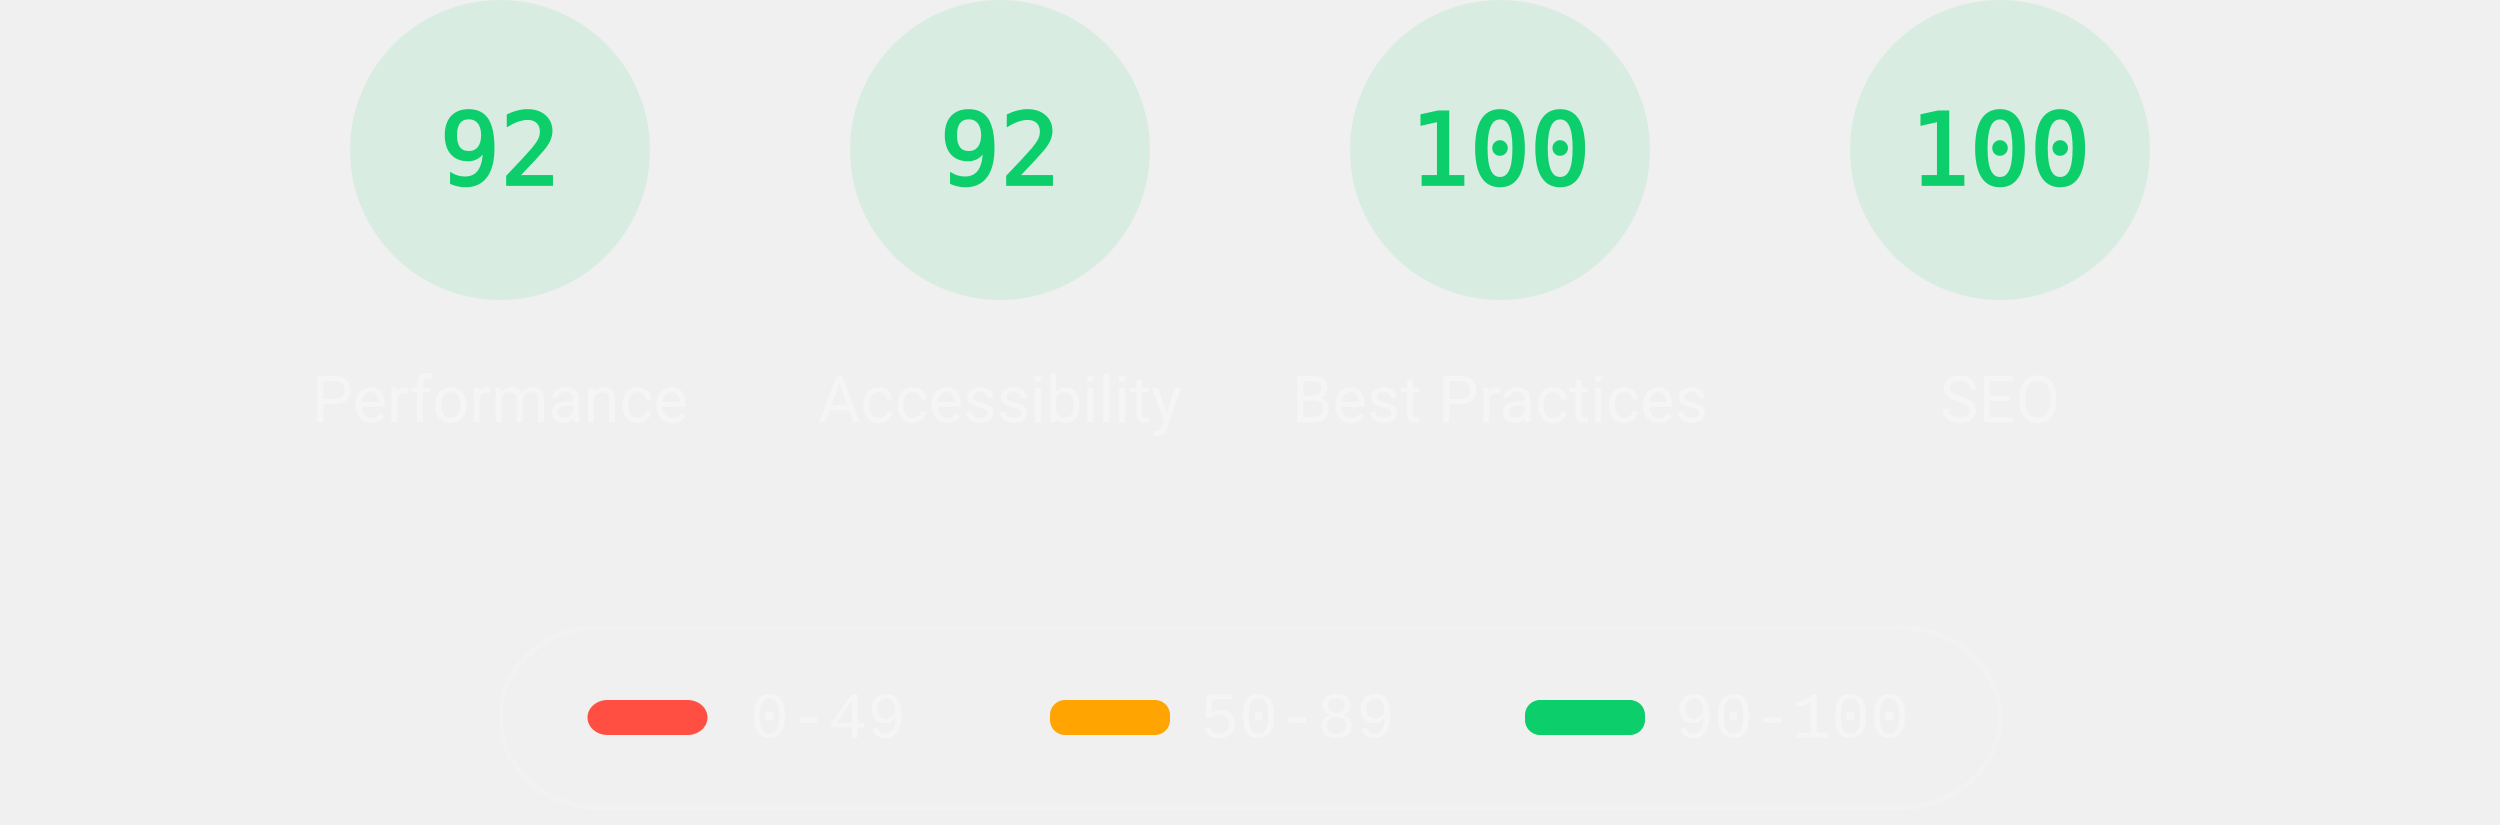
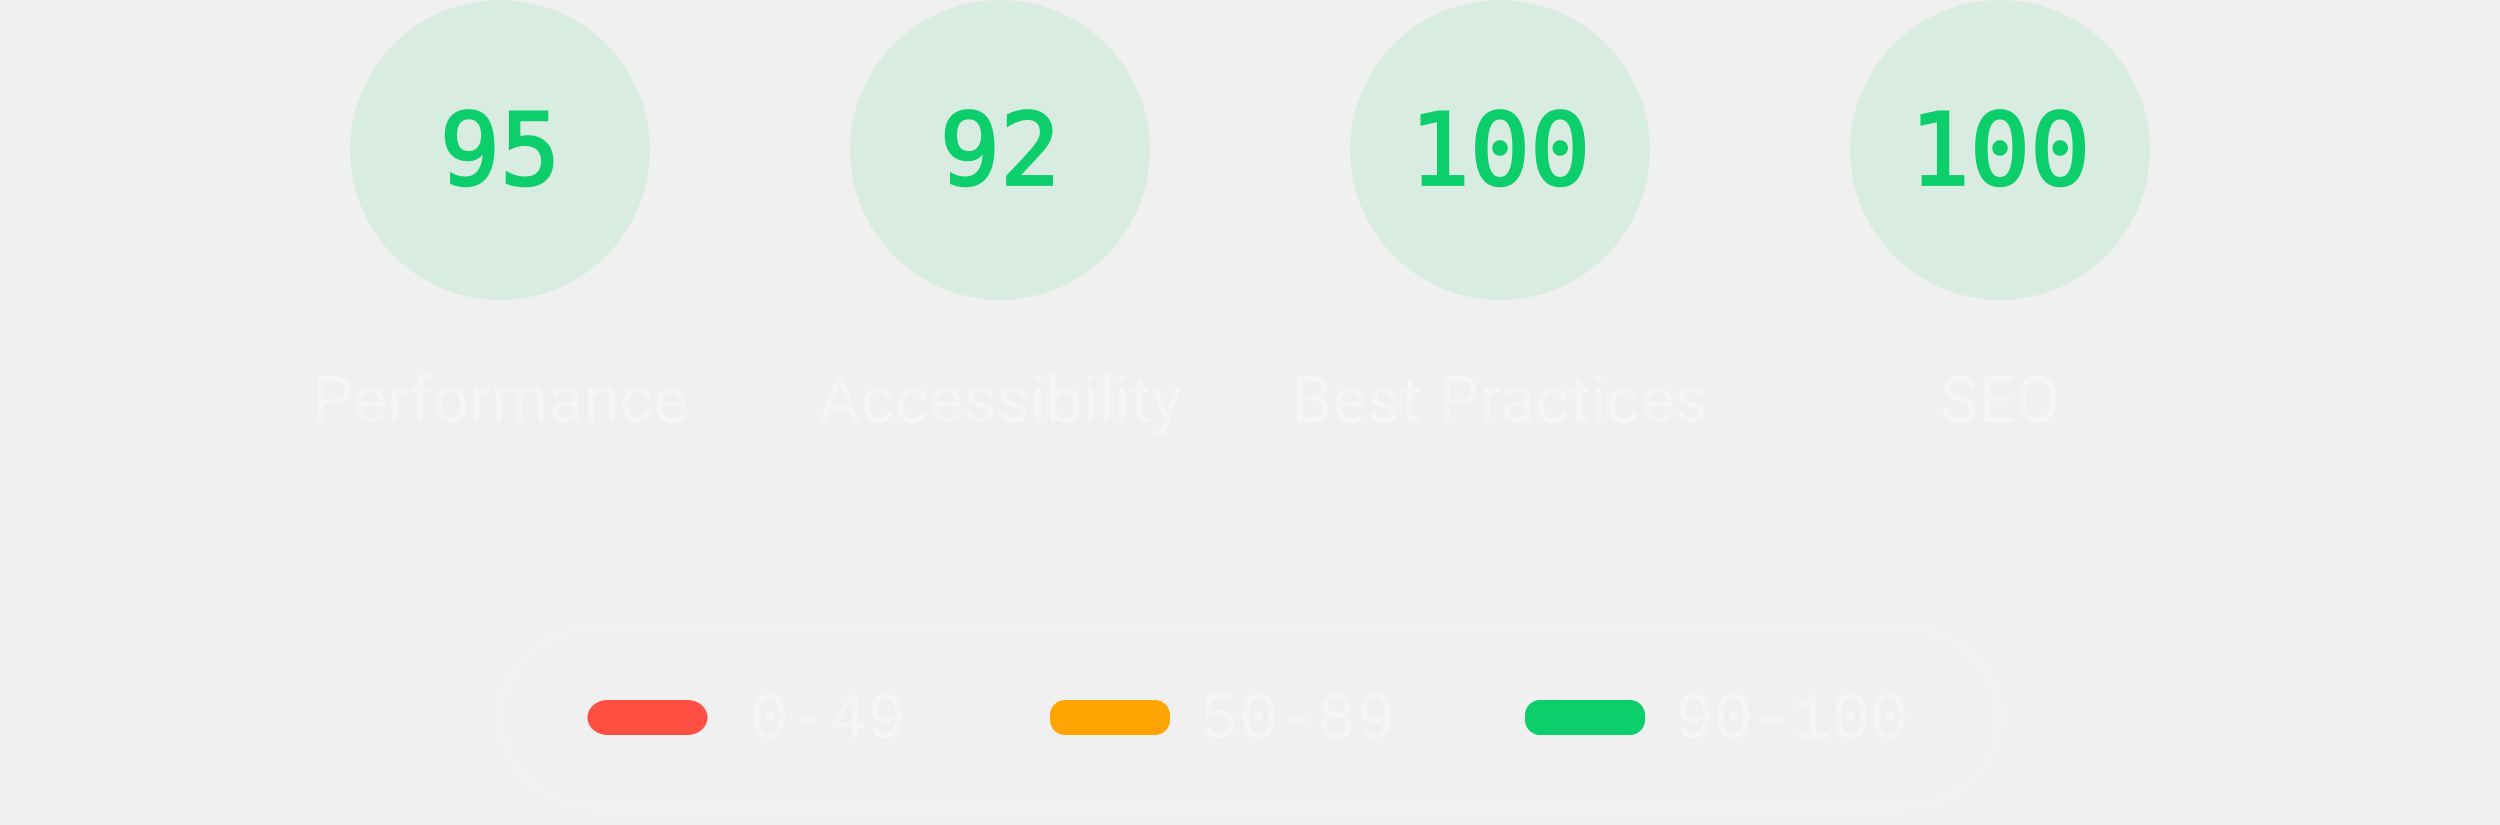
<svg xmlns="http://www.w3.org/2000/svg" class="theme--dark" fill="none" width="1000" height="330">
  <style>
			.gauge-base {
				opacity: 0.1
			}

			.gauge-arc {
				fill: none;
				animation-delay: 250ms;
				stroke-linecap: round;
				transform: rotate(-90deg);
				transform-origin: 100px 60px;
				animation: load-gauge 1s ease forwards
			}

			.guage-text {
				font-size: 40px;
				font-family: monospace;
				text-align: center
			}

			.guage-red {
				color: #ff4e42;
				fill: #ff4e42;
				stroke: #ff4e42
			}
			.guage-orange {
				color: #ffa400;
				fill: #ffa400;
				stroke: #ffa400
			}
			.guage-green {
				color: #0cce6b;
				fill: #0cce6b;
				stroke: #0cce6b
			}
			.theme--agnostic .guage-undefined {
				color: #5c5c5c;
				fill: #5c5c5c;
				stroke: #5c5c5c
			}
			.theme--light .guage-undefined {
				color: #1e1e1e;
				fill: #1e1e1e;
				stroke: #1e1e1e
			}
			.theme--dark .guage-undefined {
				color: #f5f5f5;
				fill: #f5f5f5;
				stroke: #f5f5f5
			}

			.guage-title {
				stroke: none;
				font-size: 26px;
				line-height: 26px;
				font-family: Roboto, Halvetica, Arial, sans-serif
			}
			.metric.guage-title {
				font-family: 'Courier New', Courier, monospace
			}
			.theme--agnostic .guage-title {
				color: #737373;
				fill: #737373
			}
			.theme--light .guage-title {
				color: #212121;
				fill: #212121
			}
			.theme--dark .guage-title {
				color: #f5f5f5;
				fill: #f5f5f5
			}

			@keyframes load-gauge {
				from {
					stroke-dasharray: 0 352.858
				}
			}
			.lh-gauge--pwa__disc {
				fill: #e0e0e0
			}
			.lh-gauge--pwa__logo {
				position: relative;
				fill: #b0b0b0
			}
			.lh-gauge--pwa__invisible {
				display: none
			}
			.lh-gauge--pwa__visible {
				display: inline
			}
			.guage-invisible {
				display: none
			}
			.lh-gauge--pwa__logo--primary-color {
				fill: #304ffe
			}
			.theme--agnostic .lh-gauge--pwa__logo--secondary-color {
				fill: #787878
			}
			.theme--light .lh-gauge--pwa__logo--secondary-color {
				fill: #3d3d3d
			}
			.theme--dark .lh-gauge--pwa__logo--secondary-color {
				fill: #d8b6b6
			}
			.theme--light #svg_2 {
				stroke: #00000022
			}
			.theme--agnostic #svg_2 {
				stroke: #616161
			}
			.theme--light #svg_2 {
				stroke: #00000022
			}
			.theme--dark #svg_2 {
				stroke: #f5f5f566
			}
		</style>
  <svg class="guage-div guage-perf guage-green" viewBox="0 0 200 200" width="200" height="200" x="100" y="0">
    <circle class="gauge-base" r="56" cx="100" cy="60" stroke-width="8" />
-     <circle class="gauge-arc guage-arc-1" r="56" cx="100" cy="60" stroke-width="8" style="stroke-dasharray: 323.709, 351.858;" />
-     <text class="guage-text" x="100px" y="60px" alignment-baseline="central" dominant-baseline="central" text-anchor="middle">92</text>
+     <circle class="gauge-arc guage-arc-1" r="56" cx="100" cy="60" stroke-width="8" style="stroke-dasharray: 334.265, 351.858;" />
+     <text class="guage-text" x="100px" y="60px" alignment-baseline="central" dominant-baseline="central" text-anchor="middle">95</text>
    <text class="guage-title" x="100px" y="160px" alignment-baseline="central" dominant-baseline="central" text-anchor="middle">Performance</text>
  </svg>
  <svg class="guage-div guage-acc guage-green" viewBox="0 0 200 200" width="200" height="200" x="300" y="0">
    <circle class="gauge-base" r="56" cx="100" cy="60" stroke-width="8" />
    <circle class="gauge-arc guage-arc-2" r="56" cx="100" cy="60" stroke-width="8" style="stroke-dasharray: 323.709, 351.858;" />
    <text class="guage-text" x="100px" y="60px" alignment-baseline="central" dominant-baseline="central" text-anchor="middle">92</text>
    <text class="guage-title" x="100px" y="160px" alignment-baseline="central" dominant-baseline="central" text-anchor="middle">Accessibility</text>
  </svg>
  <svg class="guage-div guage-best guage-green" viewBox="0 0 200 200" width="200" height="200" x="500" y="0">
    <circle class="gauge-base" r="56" cx="100" cy="60" stroke-width="8" />
    <circle class="gauge-arc guage-arc-3" r="56" cx="100" cy="60" stroke-width="8" style="stroke-dasharray: 351.858, 351.858;" />
    <text class="guage-text" x="100px" y="60px" alignment-baseline="central" dominant-baseline="central" text-anchor="middle">100</text>
    <text class="guage-title" x="100px" y="160px" alignment-baseline="central" dominant-baseline="central" text-anchor="middle">Best Practices</text>
  </svg>
  <svg class="guage-div guage-seo guage-green" viewBox="0 0 200 200" width="200" height="200" x="700" y="0">
    <circle class="gauge-base" r="56" cx="100" cy="60" stroke-width="8" />
    <circle class="gauge-arc guage-arc-4" r="56" cx="100" cy="60" stroke-width="8" style="stroke-dasharray: 351.858, 351.858;" />
    <text class="guage-text" x="100px" y="60px" alignment-baseline="central" dominant-baseline="central" text-anchor="middle">100</text>
    <text class="guage-title" x="100px" y="160px" alignment-baseline="central" dominant-baseline="central" text-anchor="middle">SEO</text>
  </svg>
  <svg class="guage-div guage-pwa guage-invisible" viewBox="0 0 200 200" width="200" height="200" x="900" y="0">
    <svg viewBox="0 0 60 60" width="112" height="112" x="44" y="4">
      <defs>
        <linearGradient id="lh-gauge--pwa__check-circle__gradient-0" x1="50%" y1="0%" x2="50%" y2="100%">
          <stop stop-color="#00C852" offset="0%" />
          <stop stop-color="#009688" offset="100%" />
        </linearGradient>
        <linearGradient id="lh-gauge--pwa__installable__shadow-gradient-0" x1="76.056%" x2="24.111%" y1="82.995%" y2="24.735%">
          <stop stop-color="#A5D6A7" offset="0%" />
          <stop stop-color="#80CBC4" offset="100%" />
        </linearGradient>
        <linearGradient id="lh-gauge--pwa__fast-reliable__shadow-gradient-0" x1="76.056%" y1="82.995%" x2="25.678%" y2="26.493%">
          <stop stop-color="#64B5F6" offset="0%" />
          <stop stop-color="#2979FF" offset="100%" />
        </linearGradient>
        <g id="lh-gauge--pwa__fast-reliable-badge-0">
          <circle fill="#FFFFFF" cx="10" cy="10" r="10" />
          <path fill="#304FFE" d="M10 3.58l5.25 2.34v3.5c0 3.23-2.24 6.26-5.25 7-3.01-.74-5.25-3.77-5.25-7v-3.5L10 3.58zm-.47 10.74l2.76-4.83.03-.07c.04-.08 0-.24-.22-.24h-1.64l.47-3.26h-.47l-2.7 4.77c-.02.01.05-.1-.04.05-.09.16-.1.31.18.31h1.63l-.47 3.27h.47z" />
        </g>
        <g id="lh-gauge--pwa__installable-badge-0">
          <circle fill="#FFFFFF" cx="10" cy="10" r="10" />
          <path fill="#009688" d="M10 4.167A5.835 5.835 0 0 0 4.167 10 5.835 5.835 0 0 0 10 15.833 5.835 5.835 0 0 0 15.833 10 5.835 5.835 0 0 0 10 4.167zm2.917 6.416h-2.334v2.334H9.417v-2.334H7.083V9.417h2.334V7.083h1.166v2.334h2.334v1.166z" />
        </g>
      </defs>
      <g stroke="none" fill-rule="nonzero">
        <circle class="lh-gauge--pwa__disc" cx="30" cy="30" r="30" />
        <g class="lh-gauge--pwa__logo">
          <path d="M35.66 19.39l.7-1.75h2L37.4 15 38.6 12l3.4 9h-2.51l-.58-1.61z" />
          <path d="M33.52 21l3.65-9h-2.42l-2.5 5.82L30.5 12h-1.86l-1.9 5.82-1.35-2.65-1.21 3.72L25.4 21h2.38l1.72-5.2 1.64 5.2z" />
          <path fill-rule="nonzero" d="M20.3 17.91h1.48c.45 0 .85-.05 1.2-.15l.39-1.18 1.07-3.3a2.64 2.64 0 0 0-.28-.37c-.55-.6-1.36-.91-2.42-.91H18v9h2.3V17.9zm1.96-3.84c.22.22.33.5.33.87 0 .36-.1.65-.29.87-.2.23-.59.35-1.15.35h-.86v-2.41h.87c.52 0 .89.1 1.1.32z" />
        </g>
        <rect class="lh-gauge--pwa__component lh-gauge--pwa__na-line lh-gauge--pwa__invisible" fill="#FFFFFF" x="20" y="32" width="20" height="4" rx="2" />
        <g class="lh-gauge--pwa__component lh-gauge--pwa__fast-reliable-badge lh-gauge--pwa__invisible" transform="translate(20, 29)">
          <path fill="url(#lh-gauge--pwa__fast-reliable__shadow-gradient-0)" d="M33.63 19.49A30 30 0 0 1 16.2 30.36L3 17.14 17.14 3l16.49 16.49z" />
          <use href="#lh-gauge--pwa__fast-reliable-badge-0" />
        </g>
        <g class="lh-gauge--pwa__component lh-gauge--pwa__installable-badge lh-gauge--pwa__invisible" transform="translate(20, 29)">
          <path fill="url(#lh-gauge--pwa__installable__shadow-gradient-0)" d="M33.629 19.487c-4.272 5.453-10.391 9.39-17.415 10.869L3 17.142 17.142 3 33.63 19.487z" />
          <use href="#lh-gauge--pwa__installable-badge-0" />
        </g>
        <g class="lh-gauge--pwa__component lh-gauge--pwa__fast-reliable-installable-badges lh-gauge--pwa__invisible">
          <g transform="translate(8, 29)">
            <path fill="url(#lh-gauge--pwa__fast-reliable__shadow-gradient-0)" d="M16.321 30.463L3 17.143 17.142 3l22.365 22.365A29.864 29.864 0 0 1 22 31c-1.942 0-3.84-.184-5.679-.537z" />
            <use href="#lh-gauge--pwa__fast-reliable-badge-0" />
          </g>
          <g transform="translate(32, 29)">
            <path fill="url(#lh-gauge--pwa__installable__shadow-gradient-0)" d="M25.982 11.84a30.107 30.107 0 0 1-13.08 15.203L3 17.143 17.142 3l8.84 8.84z" />
            <use href="#lh-gauge--pwa__installable-badge-0" />
          </g>
        </g>
        <g class="lh-gauge--pwa__component lh-gauge--pwa__check-circle lh-gauge--pwa__invisible" transform="translate(18, 28)">
          <circle fill="#FFFFFF" cx="12" cy="12" r="12" />
          <path fill="url(#lh-gauge--pwa__check-circle__gradient-0)" d="M12 2a10 10 0 1 0 0 20 10 10 0 0 0 0-20zm-2 15l-5-5 1.41-1.41L10 14.17l7.59-7.59L19 8l-9 9z" />
        </g>
      </g>
    </svg>
    <text class="guage-title" y="160px" alignment-baseline="central" dominant-baseline="central" text-anchor="middle">
      <tspan x="100px" dy="-6px">Progressive</tspan>
      <tspan x="100px" dy="30px">Web App</tspan>
    </text>
  </svg>
  <svg width="604" height="76" x="200" y="250">
    <g>
      <rect fill="none" id="canvas_background" height="80" width="604" y="-1" x="-1" />
      <g display="none" overflow="visible" y="0" x="0" height="100%" width="100%" id="canvasGrid">
        <rect fill="url(#gridpattern)" stroke-width="0" y="0" x="0" height="100%" width="100%" />
      </g>
    </g>
    <g>
      <rect fill-opacity="0" stroke-width="2" rx="40" id="svg_2" height="72" width="600" y="1" x="0" fill="#000000" />
      <rect stroke="#000" rx="8" id="svg_3" height="14" width="48" y="30" x="35" stroke-opacity="null" stroke-width="0" fill="#ff4e42" />
      <rect stroke="#000" rx="6" id="svg_4" height="14" width="48" y="30" x="220" stroke-opacity="null" stroke-width="0" fill="#ffa400" />
      <rect stroke="#000" rx="6" id="svg_5" height="14" width="48" y="30" x="410" stroke-opacity="null" stroke-width="0" fill="#0cce6b" />
      <text class="metric guage-title" xml:space="preserve" text-anchor="start" font-size="26" id="svg_6" y="45" x="100" stroke-opacity="null" stroke-width="0" stroke="#000">0-49</text>
      <text class="metric guage-title" xml:space="preserve" text-anchor="start" font-size="26" id="svg_7" y="45" x="280" stroke-opacity="null" stroke-width="0" stroke="#000">50-89</text>
      <text class="metric guage-title" xml:space="preserve" text-anchor="start" font-size="26" id="svg_8" y="45" x="470" stroke-opacity="null" stroke-width="0" stroke="#000">90-100</text>
    </g>
  </svg>
</svg>
